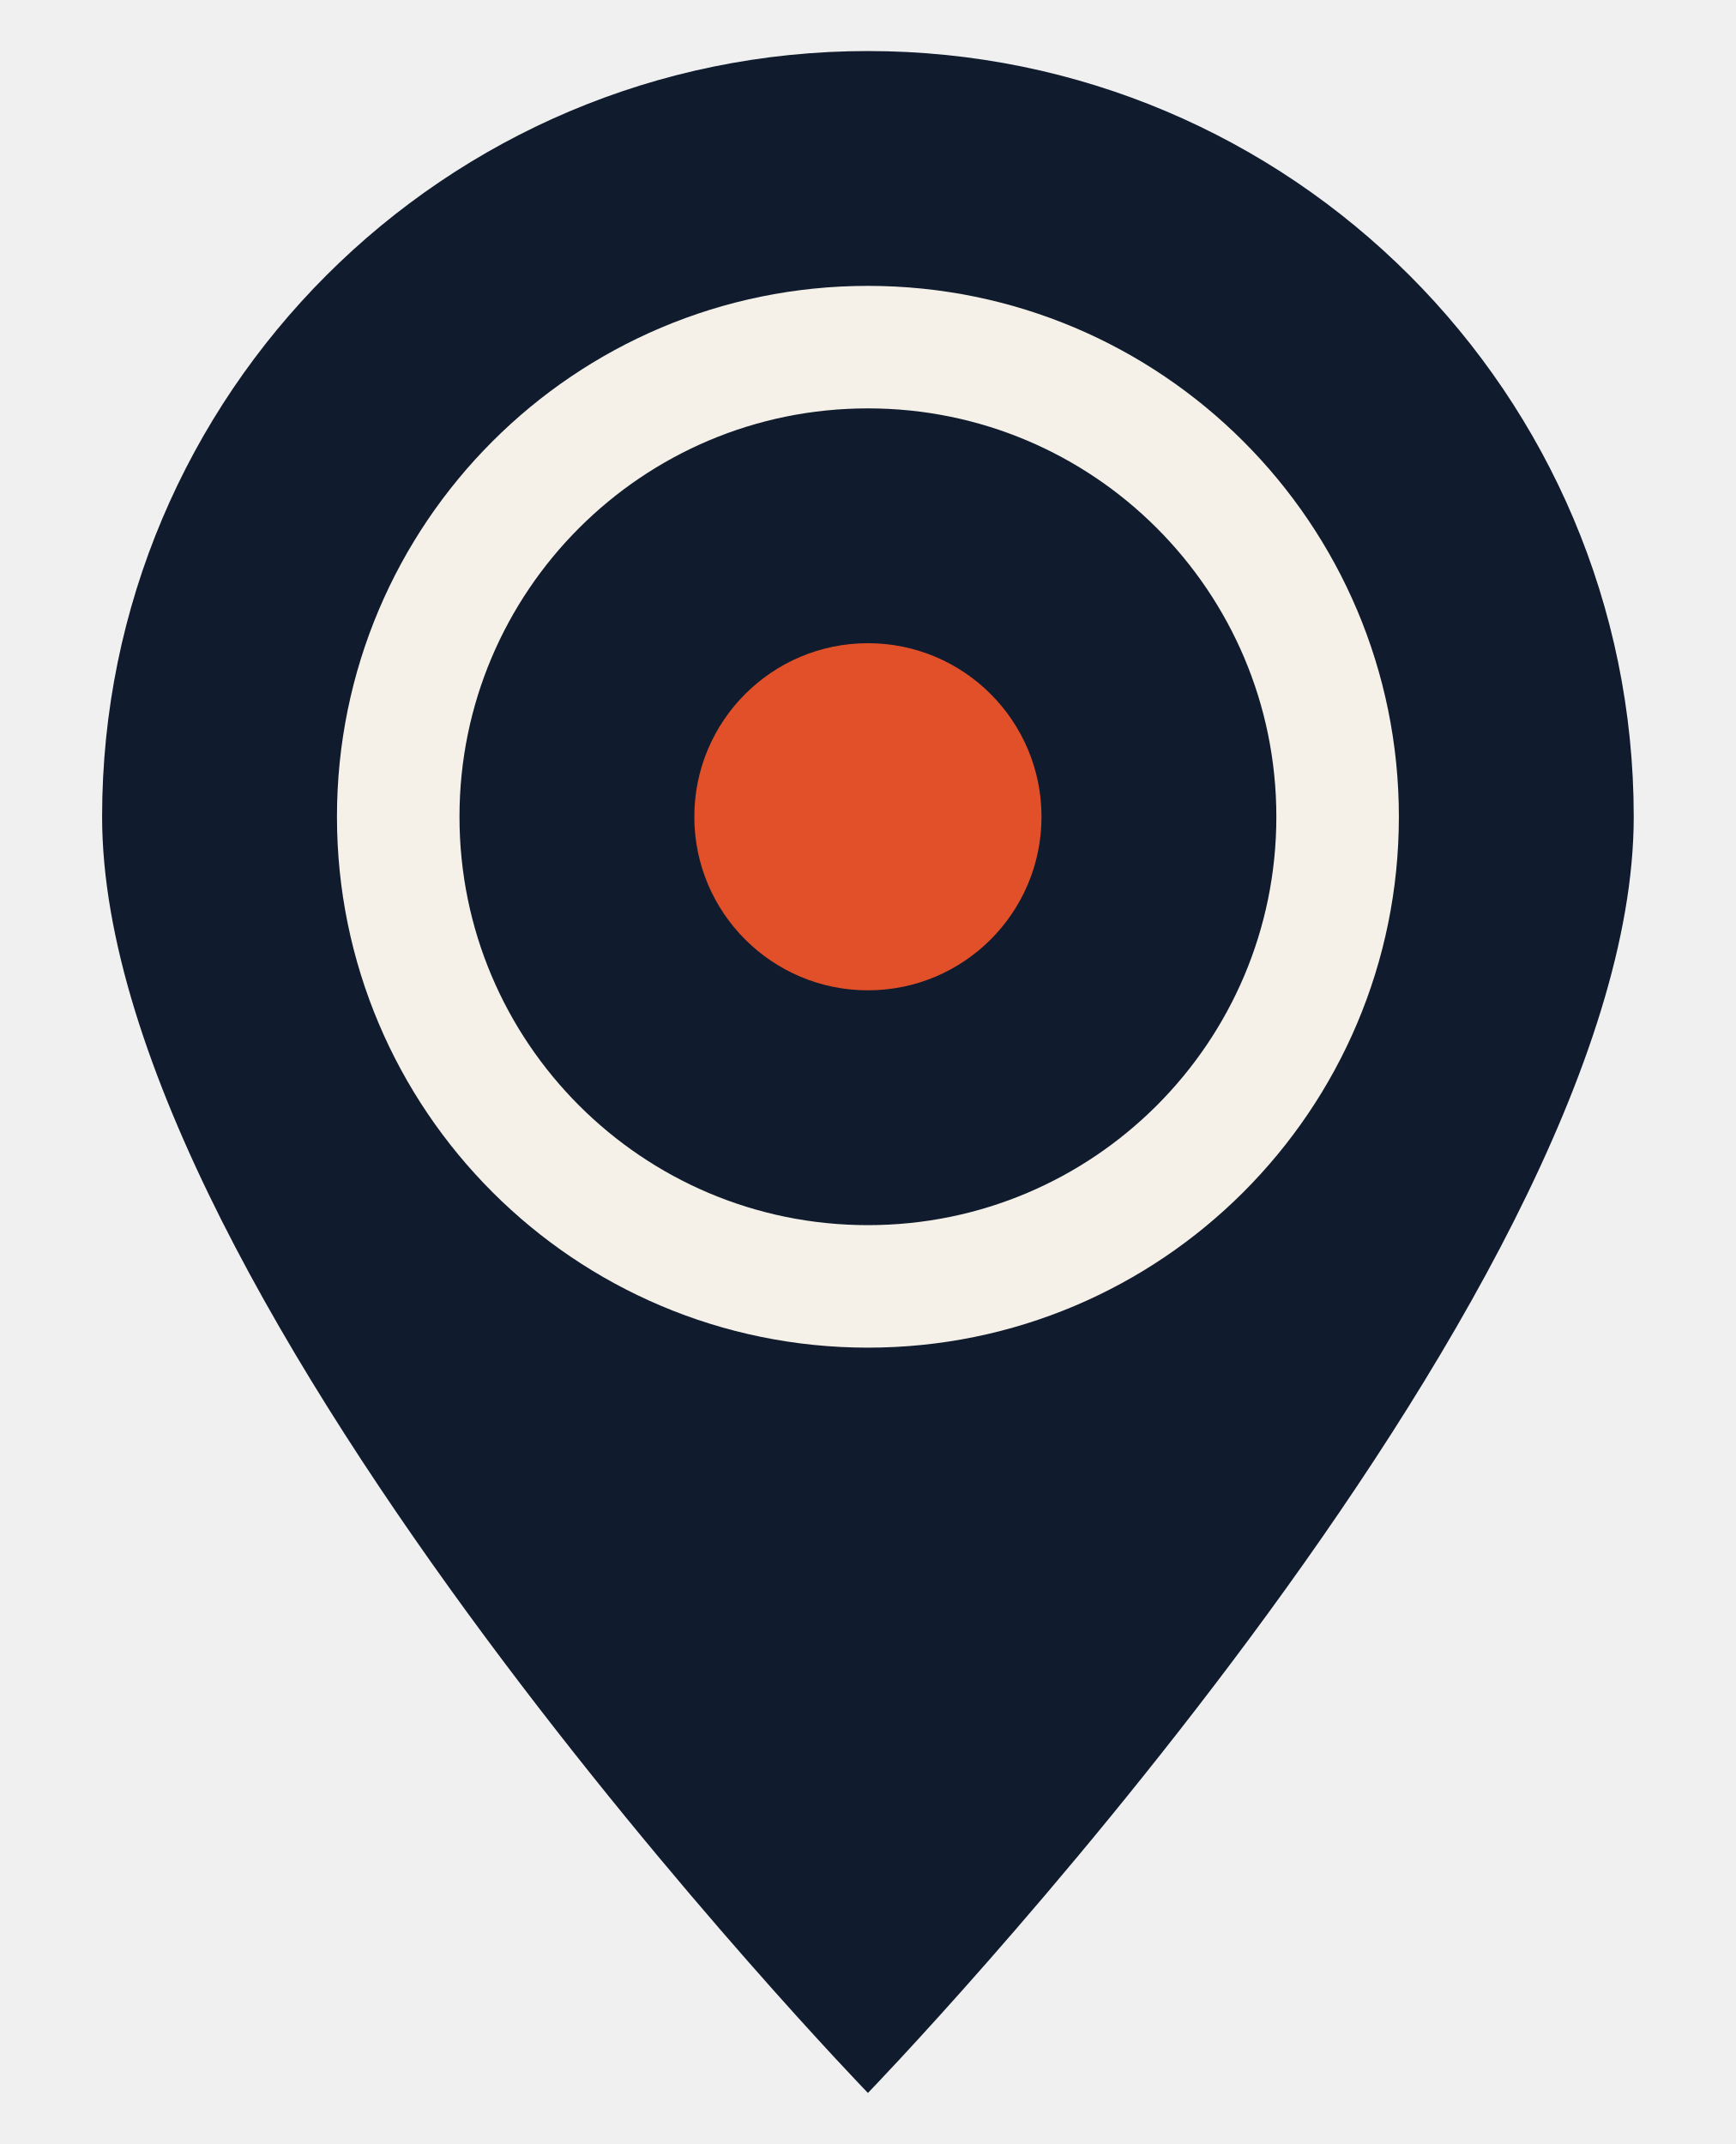
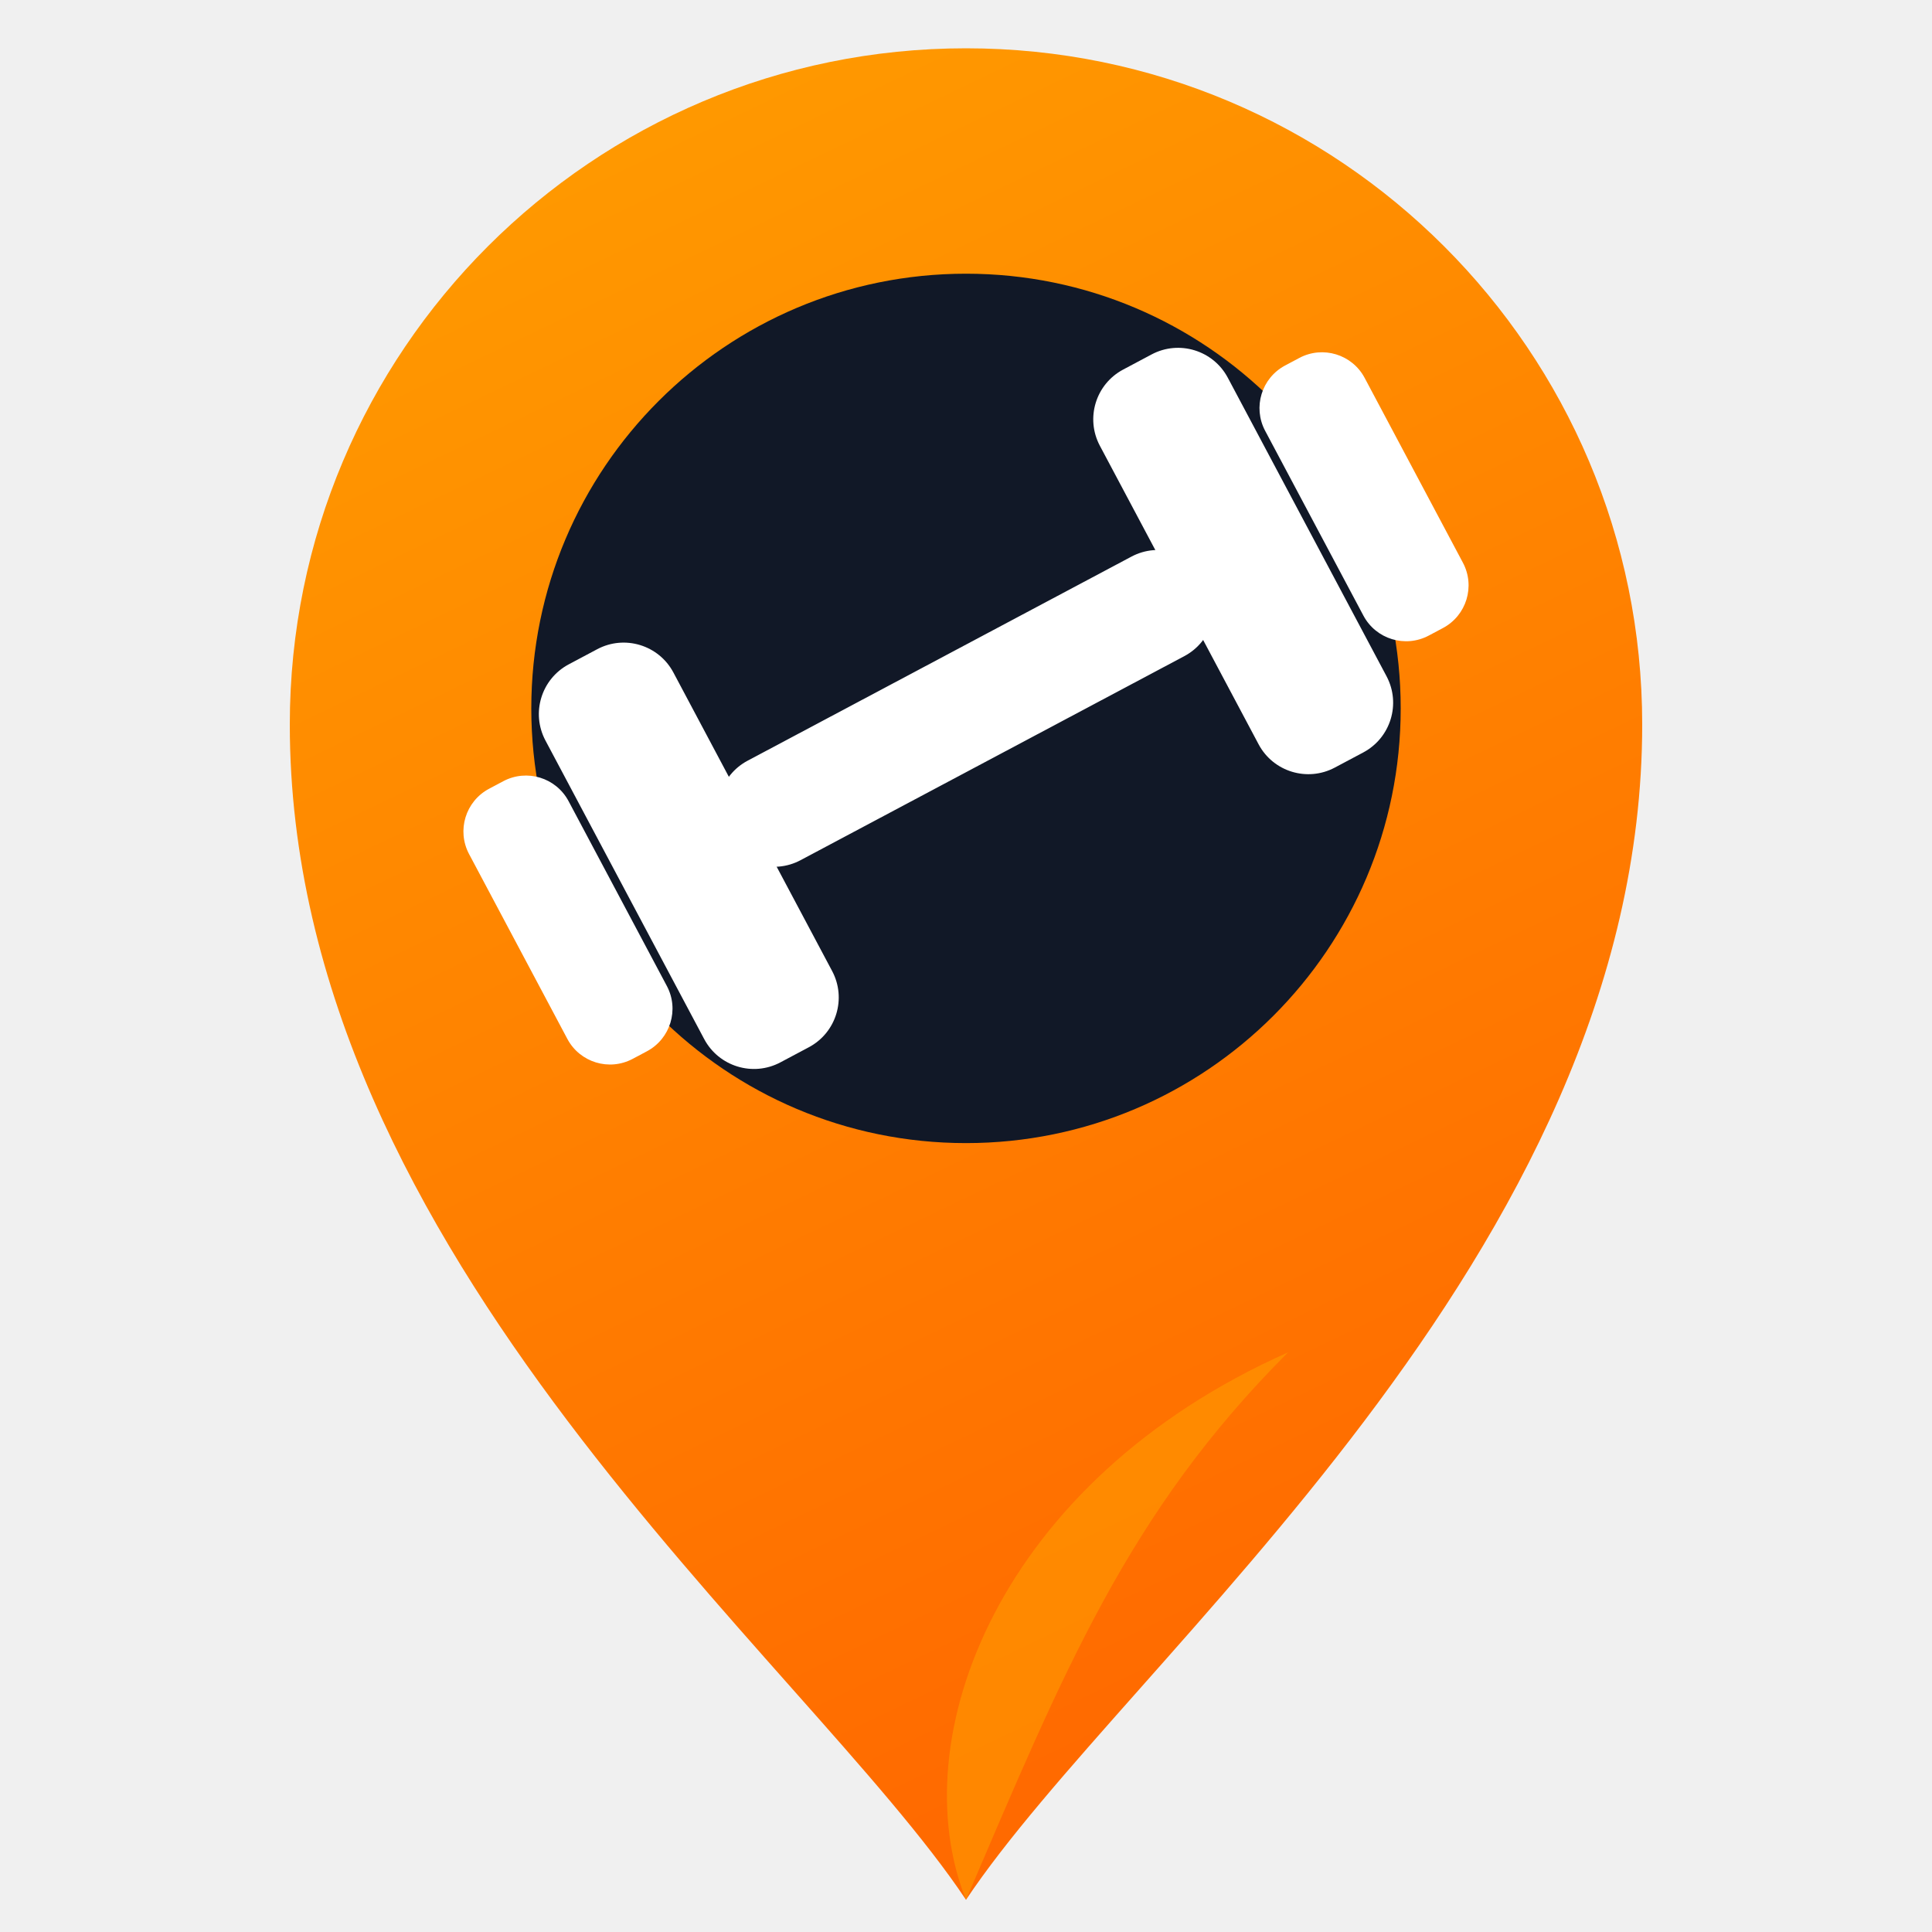
- <svg xmlns="http://www.w3.org/2000/svg" viewBox="0 0 34 42">
-   <path d="M17 41C17 41 32 25.5 32 16A15 15 0 0 0 2 16C2 25.5 17 41 17 41Z" fill="#101B2D" />
-   <circle cx="17" cy="16" r="9.2" fill="none" stroke="#F5F1E8" stroke-width="2.4" />
-   <circle cx="17" cy="16" r="3.4" fill="#E2502A" />
+ <svg xmlns="http://www.w3.org/2000/svg" viewBox="-4 0 120 120" width="120" height="120">
+   <defs>
+     <linearGradient id="g" x1="0" y1="0" x2="0.35" y2="1">
+       <stop offset="0" stop-color="#FF9F00" />
+       <stop offset="1" stop-color="#FF6A00" />
+     </linearGradient>
+   </defs>
+   <g transform="translate(6 0)">
+     <path d="M50 118C40 103 8 78 8 45A42 42 0 1 1 92 45C92 78 60 103 50 118Z" fill="url(#g)" fill-rule="evenodd" />
+     <path d="M50 118C46 108 52 92 70 84C60 94 56 104 50 118Z" fill="#FF9F00" opacity=".55" />
+     <circle cx="50" cy="44" r="27" fill="#111827" />
+     <g transform="rotate(-28 50 44)" fill="#FFFFFF">
+       <rect x="33" y="40.5" width="34" height="7" rx="3.5" />
+       <rect x="26" y="30" width="9" height="28" rx="3.5" />
+       <rect x="18.5" y="34.5" width="7" height="19" rx="3" />
+       <rect x="65" y="30" width="9" height="28" rx="3.5" />
+       <rect x="74.5" y="34.5" width="7" height="19" rx="3" />
+     </g>
+   </g>
</svg>
